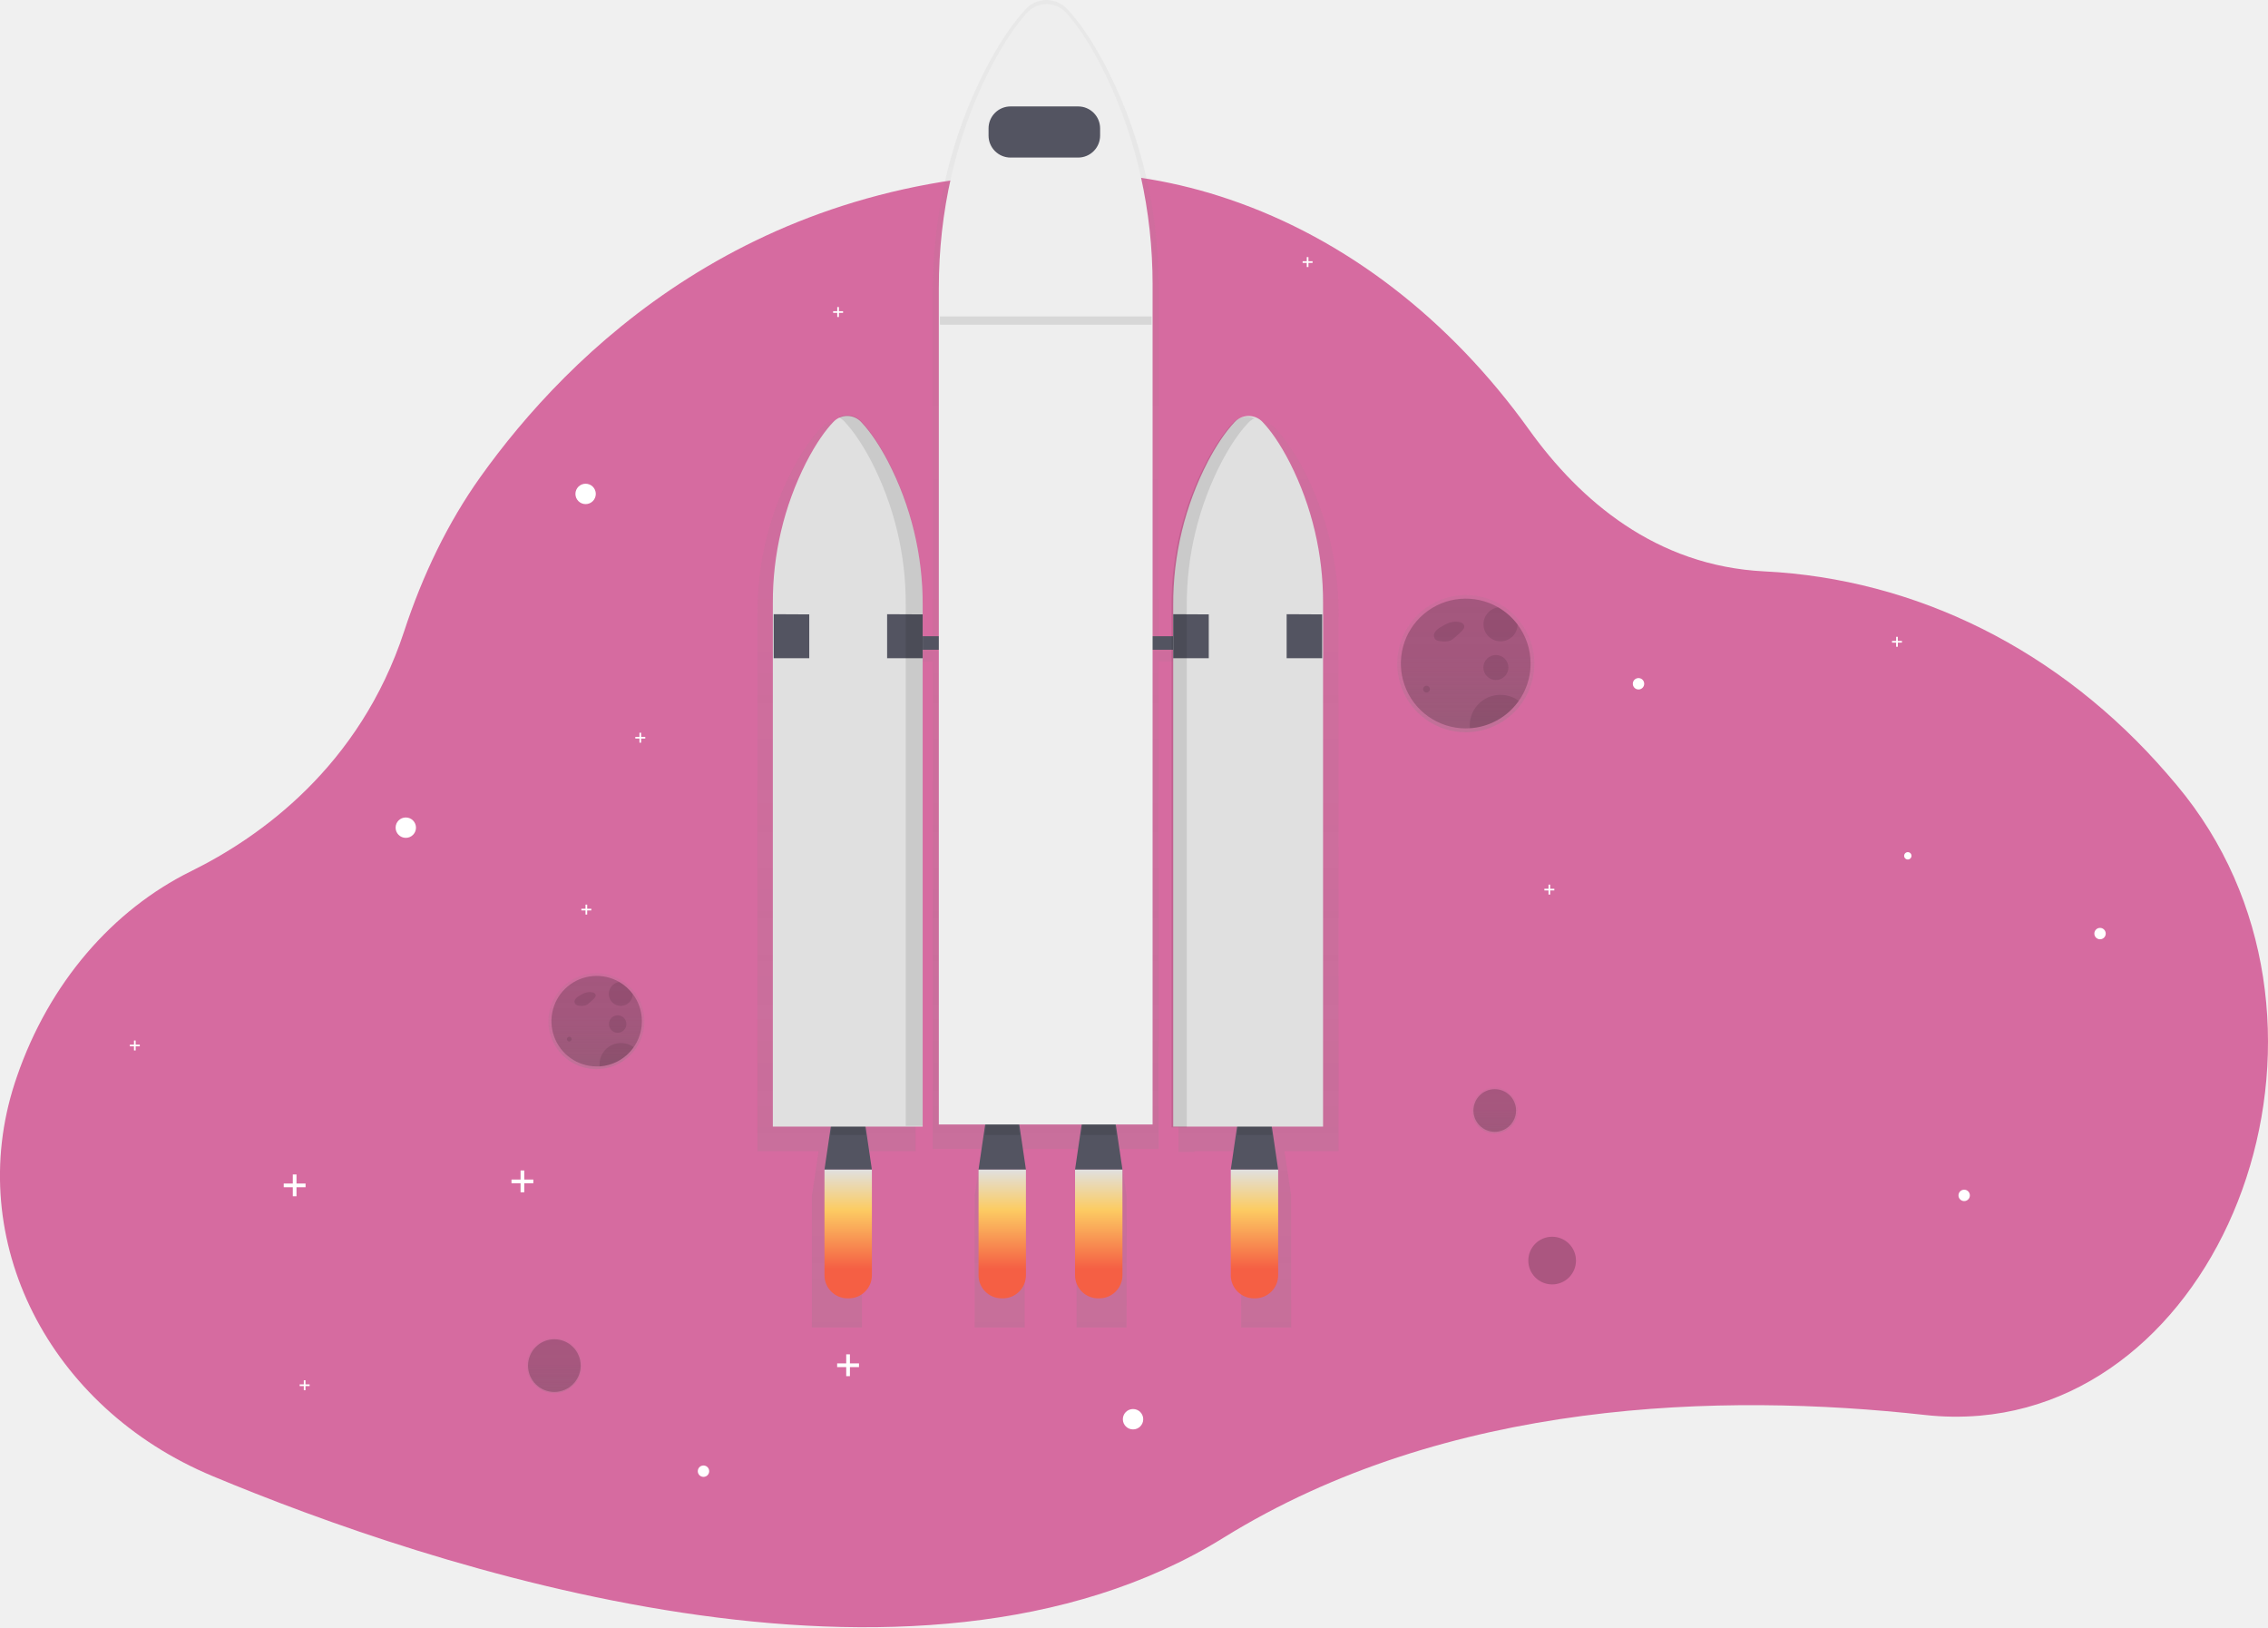
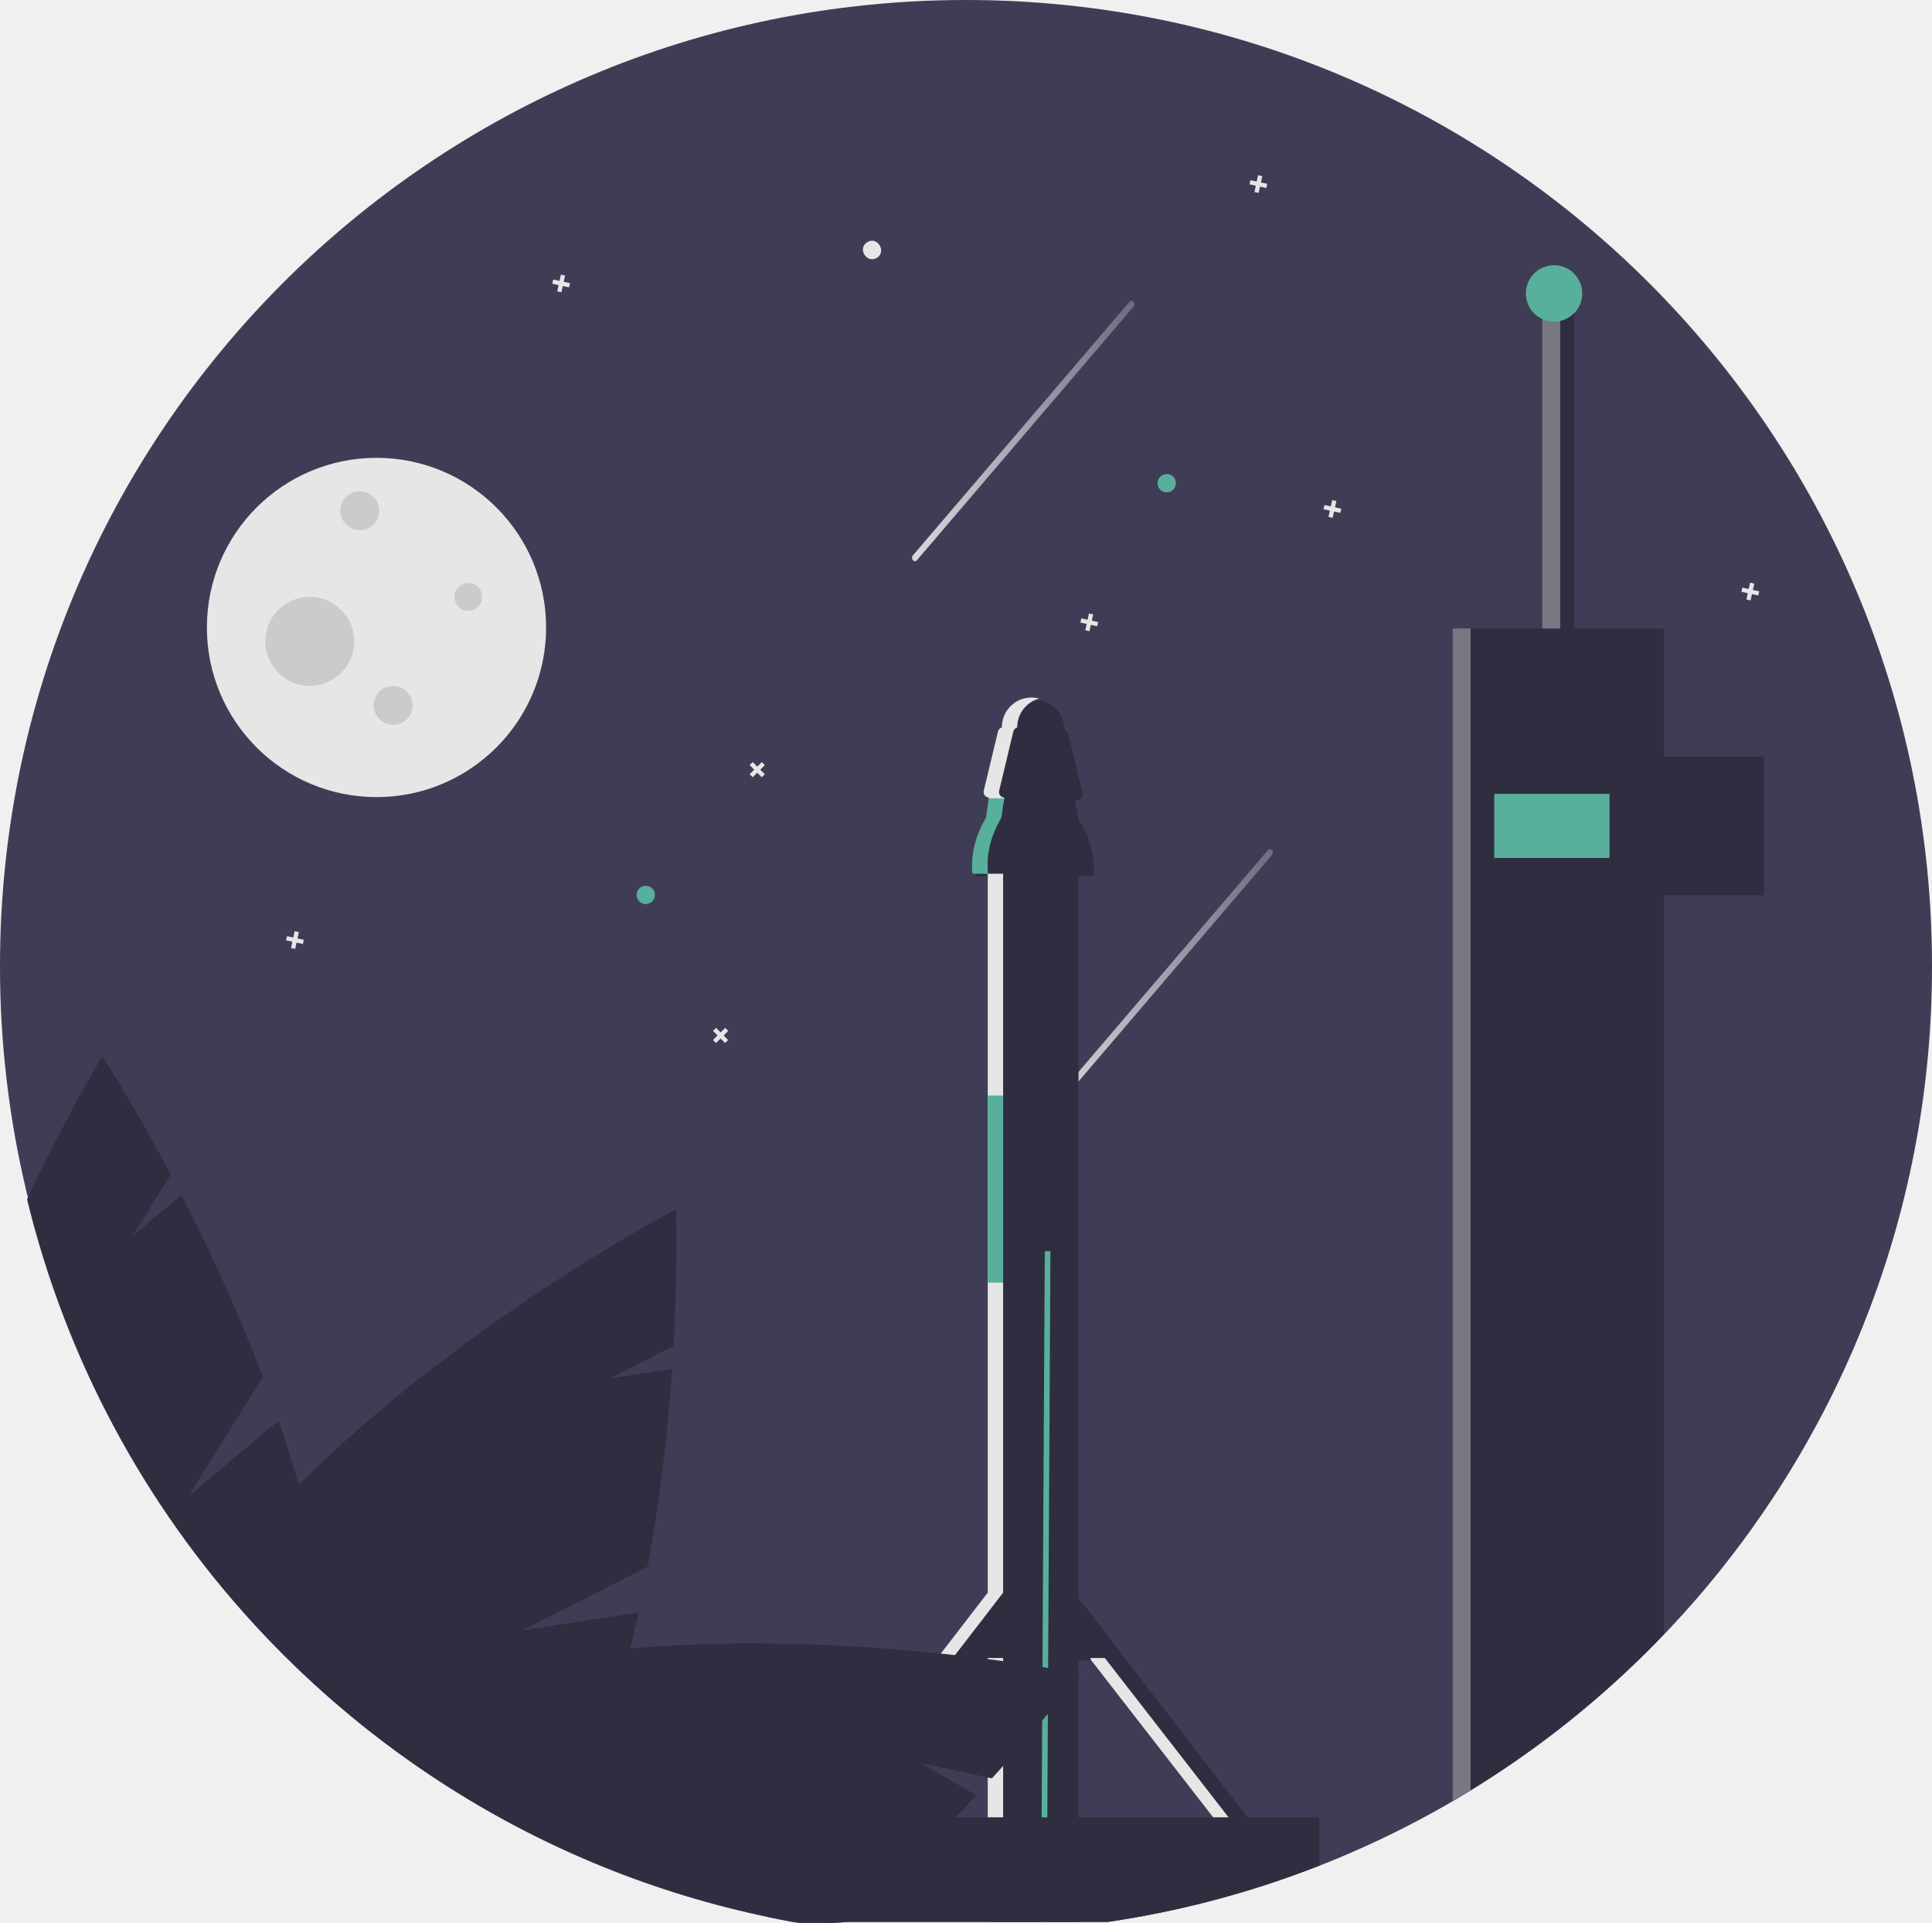
- <svg xmlns="http://www.w3.org/2000/svg" xmlns:xlink="http://www.w3.org/1999/xlink" id="f1a3512c-954b-43cd-b4a7-b2a657bfa049" data-name="Layer 1" width="1135.18" height="814.22" viewBox="0 0 1135.18 814.22">
+ <svg xmlns="http://www.w3.org/2000/svg" xmlns:xlink="http://www.w3.org/1999/xlink" id="f795efda-d52b-464f-8ed0-c83c27181fc6" data-name="Layer 1" width="754" height="750.36" viewBox="0 0 754 750.36">
  <defs>
-     <linearGradient id="a846f69c-c3f1-49f3-adee-5a4e8443ee4e" x1="277.46" y1="697.11" x2="277.46" y2="669.52" gradientUnits="userSpaceOnUse">
-       <stop offset="0" stop-color="gray" stop-opacity="0.25" />
-       <stop offset="0.54" stop-color="gray" stop-opacity="0.12" />
-       <stop offset="1" stop-color="gray" stop-opacity="0.1" />
+     <linearGradient id="b13d5aa8-7d59-4aa5-8b0c-a1087af90b05" x1="632.931" y1="457.002" x2="719.741" y2="457.002" gradientUnits="userSpaceOnUse">
+       <stop offset="0" stop-color="#fff" />
+       <stop offset="1" stop-color="#fff" stop-opacity="0.3" />
    </linearGradient>
-     <linearGradient id="b1395abd-e294-4466-9af9-40f9f1f4ad0f" x1="748.15" y1="567.16" x2="748.15" y2="544.13" xlink:href="#a846f69c-c3f1-49f3-adee-5a4e8443ee4e" />
-     <linearGradient id="a8b11853-451e-4181-8600-fa718044326b" x1="556.93" y1="707.16" x2="556.93" y2="42.89" xlink:href="#a846f69c-c3f1-49f3-adee-5a4e8443ee4e" />
-     <linearGradient id="f1ea05b4-3102-498a-ab85-05d222a08540" x1="456.95" y1="628.14" x2="456.95" y2="692.54" gradientUnits="userSpaceOnUse">
-       <stop offset="0" stop-color="#e0e0e0" />
-       <stop offset="0.31" stop-color="#fccc63" />
-       <stop offset="0.77" stop-color="#f55f44" />
-     </linearGradient>
-     <linearGradient id="a65a9945-4cea-45de-8969-2abf9ed9c602" x1="534.05" y1="628.14" x2="534.05" y2="692.54" xlink:href="#f1ea05b4-3102-498a-ab85-05d222a08540" />
-     <linearGradient id="e83da883-60d3-4fc8-a1fc-2d21e84cc652" x1="582.35" y1="628.14" x2="582.35" y2="692.54" xlink:href="#f1ea05b4-3102-498a-ab85-05d222a08540" />
-     <linearGradient id="e7319a41-e0d4-4be9-9de6-9ff87ed2cc66" x1="660.3" y1="628.14" x2="660.3" y2="692.54" xlink:href="#f1ea05b4-3102-498a-ab85-05d222a08540" />
-     <linearGradient id="a8b1f8cd-6e4b-4699-9cd1-501c51b12a87" x1="766.05" y1="409.23" x2="766.05" y2="340.57" xlink:href="#a846f69c-c3f1-49f3-adee-5a4e8443ee4e" />
-     <linearGradient id="ef97273a-5cfd-4109-a624-feeb24fdeadc" x1="331.05" y1="577.85" x2="331.05" y2="529.94" xlink:href="#a846f69c-c3f1-49f3-adee-5a4e8443ee4e" />
+     <linearGradient id="b216fe78-eea0-4fe3-b1f5-9d415c27bb0d" x1="578.931" y1="243.002" x2="665.741" y2="243.002" xlink:href="#b13d5aa8-7d59-4aa5-8b0c-a1087af90b05" />
  </defs>
-   <path d="M1023.41,751.25a139.92,139.92,0,0,1-27.7-.37c-101.12-11.18-238.82-8-351.07,61.55C489.4,908.6,246.11,826.27,138.79,781.48c-82-34.21-124.57-118-99-196.65.36-1.11.73-2.22,1.12-3.33C57,534.76,88.76,498.18,128.09,478.79c34.28-16.9,84.33-52.19,106.6-120,9.2-28,21.82-54.34,38.21-77.3C316.79,220,408.67,128.43,566.69,129a254.66,254.66,0,0,1,81.41,13.78c57.73,19.67,109.87,59.66,149.63,115.1,25.37,35.36,63.39,68.23,117.82,70.91,75.54,3.74,147.63,38.91,201.71,101.5,1.56,1.8,3.1,3.61,4.64,5.44C1218.19,550.44,1151.31,740.07,1023.41,751.25Z" transform="translate(-32.41 -42.89)" fill="#d66ba0" />
-   <g opacity="0.7">
-     <circle cx="277.46" cy="683.31" r="13.8" fill="url(#a846f69c-c3f1-49f3-adee-5a4e8443ee4e)" />
+   <path d="M977,451.82A376.647,376.647,0,0,1,655.41,824.77H553.3c-.16.14-5.82.41-5.82.41-.95-.13-1.91-.27-2.86-.41q-10.905-1.605-21.61-3.83a372.653,372.653,0,0,1-81.03-26.75c-.27-.12-.53-.25-.8-.37a371.023,371.023,0,0,1-41.87-22.81c-.34-.21-.67-.42-1-.63-.57-.36-1.13-.71-1.69-1.08-.18-.11-.36-.22-.54-.34A376.057,376.057,0,0,1,361.41,743.72c-.54-.43-1.08-.88-1.62-1.32q-3.255-2.7-6.45-5.46c-.02-.01-.03-.03-.05-.04A380.652,380.652,0,0,1,322.32,706.82c-.03-.04-.07-.07-.1-.11a376.239,376.239,0,0,1-88.33-164.6c-.12-.44-.22-.87-.33-1.31A378.139,378.139,0,0,1,223,451.82c0-208.21,168.79-377,377-377S977,243.61,977,451.82Z" transform="translate(-223 -74.82001)" fill="#3f3d56" />
+   <path d="M634.853,507.436,667.824,468.838l32.971-38.599L719.407,408.45c1.03-1.206-.559-3.086-1.589-1.881l-32.971,38.599-32.971,38.599-18.612,21.79c-1.03,1.206.559,3.086,1.589,1.881Z" transform="translate(-223 -74.82001)" opacity="0.8" fill="url(#b13d5aa8-7d59-4aa5-8b0c-a1087af90b05)" />
+   <rect x="386.81" y="336.41" width="34.1" height="413.54" fill="#2f2e41" />
+   <polygon points="409.95 488.23 409.88 500.61 409.05 650.87 408.95 668.78 408.73 709.14 408.51 749.95 406.31 749.95 406.53 709.14 406.74 671.44 406.85 650.5 407.68 500.64 407.75 488.22 409.95 488.23" fill="#58b09c" />
+   <path d="M650.031,416.73h-46.204c-.671-7.238.998-14.528,5.294-21.876l1.306-8.927h31.903l1.505,8.814C648.305,400.697,650.037,408.217,650.031,416.73Z" transform="translate(-223 -74.82001)" fill="#2f2e41" />
+   <path d="M643.318,387.027H610.396a2.2,2.2,0,0,1-2.139-2.714l5.544-23.102a2.2,2.2,0,0,1,2.139-1.687h21.833a2.2,2.2,0,0,1,2.139,1.687l5.544,23.102A2.2,2.2,0,0,1,643.318,387.027Z" transform="translate(-223 -74.82001)" fill="#2f2e41" />
+   <path d="M626.86,347.97a11.564,11.564,0,0,0-11.55,11.56v11.55h23.1V359.53A11.564,11.564,0,0,0,626.86,347.97Z" transform="translate(-223 -74.82001)" fill="#2f2e41" />
+   <polygon points="391.051 622.109 312.765 723.714 323.592 726.213 384.388 647.927 391.051 647.927 391.051 622.109" fill="#2f2e41" />
+   <polygon points="419.831 622.109 498.117 723.714 487.29 726.213 426.494 647.927 419.831 647.927 419.831 622.109" fill="#2f2e41" />
+   <path d="M872.38,320.07v392.4a378.724,378.724,0,0,1-82.45,65.08V320.07Z" transform="translate(-223 -74.82001)" fill="#2f2e41" />
+   <rect x="634.387" y="295.224" width="54.134" height="54.134" fill="#2f2e41" />
+   <rect x="601.906" y="114.5" width="12.492" height="141.581" fill="#2f2e41" />
+   <g opacity="0.4">
+     <path d="M796.93,320.07h-7V777.55q3.527-2.061,7-4.205Z" transform="translate(-223 -74.82001)" fill="#e6e6e6" />
+     <rect x="601.906" y="114.5" width="7" height="130.75" fill="#e6e6e6" />
  </g>
-   <circle cx="277.46" cy="683.31" r="13.18" opacity="0.2" />
-   <circle cx="203.11" cy="414.14" r="5.1" fill="#fff" />
-   <circle cx="567.11" cy="710.14" r="5.1" fill="#fff" />
-   <circle cx="352.11" cy="736.14" r="2.85" fill="#fff" />
-   <circle cx="983.11" cy="598.14" r="2.85" fill="#fff" />
-   <circle cx="820.11" cy="342.14" r="2.85" fill="#fff" />
-   <circle cx="1051.11" cy="467.14" r="2.85" fill="#fff" />
-   <circle cx="293.11" cy="247.14" r="5.1" fill="#fff" />
-   <polygon points="152.94 592.21 148.4 592.21 148.4 587.67 146.55 587.67 146.55 592.21 142.01 592.21 142.01 594.06 146.55 594.06 146.55 598.59 148.4 598.59 148.4 594.06 152.94 594.06 152.94 592.21" fill="#fff" />
-   <polygon points="266.94 590.21 262.4 590.21 262.4 585.67 260.55 585.67 260.55 590.21 256.01 590.21 256.01 592.06 260.55 592.06 260.55 596.59 262.4 596.59 262.4 592.06 266.94 592.06 266.94 590.21" fill="#fff" />
-   <polygon points="429.94 682.21 425.4 682.21 425.4 677.67 423.55 677.67 423.55 682.21 419.01 682.21 419.01 684.06 423.55 684.06 423.55 688.59 425.4 688.59 425.4 684.06 429.94 684.06 429.94 682.21" fill="#fff" />
-   <polygon points="656.97 130.71 654.9 130.71 654.9 128.64 654.06 128.64 654.06 130.71 651.99 130.71 651.99 131.55 654.06 131.55 654.06 133.62 654.9 133.62 654.9 131.55 656.97 131.55 656.97 130.71" fill="#fff" />
-   <polygon points="951.97 320.71 949.9 320.71 949.9 318.64 949.06 318.64 949.06 320.71 946.99 320.71 946.99 321.55 949.06 321.55 949.06 323.62 949.9 323.62 949.9 321.55 951.97 321.55 951.97 320.71" fill="#fff" />
-   <polygon points="777.97 444.71 775.9 444.71 775.9 442.64 775.06 442.64 775.06 444.71 772.99 444.71 772.99 445.55 775.06 445.55 775.06 447.62 775.9 447.62 775.9 445.55 777.97 445.55 777.97 444.71" fill="#fff" />
-   <polygon points="69.97 522.71 67.9 522.71 67.9 520.64 67.06 520.64 67.06 522.71 64.99 522.71 64.99 523.55 67.06 523.55 67.06 525.62 67.9 525.62 67.9 523.55 69.97 523.55 69.97 522.71" fill="#fff" />
-   <polygon points="154.97 692.71 152.9 692.71 152.9 690.64 152.06 690.64 152.06 692.71 149.99 692.71 149.99 693.55 152.06 693.55 152.06 695.62 152.9 695.62 152.9 693.55 154.97 693.55 154.97 692.71" fill="#fff" />
-   <polygon points="421.97 155.71 419.9 155.71 419.9 153.64 419.06 153.64 419.06 155.71 416.99 155.71 416.99 156.55 419.06 156.55 419.06 158.62 419.9 158.62 419.9 156.55 421.97 156.55 421.97 155.71" fill="#fff" />
-   <polygon points="295.97 454.71 293.9 454.71 293.9 452.64 293.06 452.64 293.06 454.71 290.99 454.71 290.99 455.55 293.06 455.55 293.06 457.62 293.9 457.62 293.9 455.55 295.97 455.55 295.97 454.71" fill="#fff" />
-   <polygon points="322.97 368.71 320.9 368.71 320.9 366.64 320.06 366.64 320.06 368.71 317.99 368.71 317.99 369.55 320.06 369.55 320.06 371.62 320.9 371.62 320.9 369.55 322.97 369.55 322.97 368.71" fill="#fff" />
-   <g opacity="0.7">
-     <circle cx="748.15" cy="555.65" r="11.52" fill="url(#b1395abd-e294-4466-9af9-40f9f1f4ad0f)" />
-   </g>
-   <circle cx="748.15" cy="555.65" r="10.67" opacity="0.2" />
-   <circle cx="776.88" cy="630.76" r="11.93" opacity="0.2" />
-   <g opacity="0.7">
-     <path d="M702.38,349.92a154.77,154.77,0,0,0-17.5-72c-5.49-10.44-10.5-16.92-14.36-20.91a10.25,10.25,0,0,0-11.74-2.26,10.64,10.64,0,0,0-4.11,2.65c-5.21,5.4-9.92,12.54-14,20.13a155.43,155.43,0,0,0-18.37,74v15.48h-9.93V187c0-37.72-8.44-74.93-25-107.93-7.84-15.64-15-25.36-20.49-31.33a14.2,14.2,0,0,0-21.35,0c-7.44,8.09-14.16,18.79-20,30.16-17.39,33.72-26.22,72-26.22,110.82V366.94h-8.58V350.71a155.39,155.39,0,0,0-18.37-73.95c-4.11-7.59-8.82-14.73-14-20.13a10.27,10.27,0,0,0-12-2.18l.36.19a10.76,10.76,0,0,0-3.35,2.34c-3.85,4-8.86,10.47-14.35,20.91a154.77,154.77,0,0,0-17.5,72v269h30.64L438.78,641v66.13h25.06V641l-3.35-22.12h30.2v-245h8.58V617.82h24.47L520.23,641v66.13h25.06V641l-3.51-23.21h33L571.25,641v66.13h25.06V641l-3.51-23.21h19.54V373.91h9.93V619.28h8.05v-.37h26.62L653.6,641v66.13h25.06V641l-3.35-22.12h27.07Z" transform="translate(-32.41 -42.89)" fill="url(#a8b11853-451e-4181-8600-fa718044326b)" />
-   </g>
-   <polygon points="436.4 585.25 412.67 585.25 416.91 556.44 432.16 556.44 436.4 585.25" fill="#535461" />
-   <g opacity="0.1">
-     <polygon points="415.73 567.88 433.34 567.88 432.16 559.83 416.91 559.83 415.73 567.88" />
-   </g>
-   <polygon points="639.75 585.25 616.03 585.25 620.26 556.44 635.52 556.44 639.75 585.25" fill="#535461" />
-   <g opacity="0.1">
-     <polygon points="619.08 567.88 636.7 567.88 635.52 559.83 620.26 559.83 619.08 567.88" />
-   </g>
-   <polygon points="513.5 585.25 489.78 585.25 494.01 556.44 509.27 556.44 513.5 585.25" fill="#535461" />
-   <g opacity="0.1">
-     <polygon points="492.83 567.88 510.45 567.88 509.27 559.83 494.01 559.83 492.83 567.88" />
-   </g>
-   <polygon points="561.8 585.25 538.08 585.25 542.31 556.44 557.56 556.44 561.8 585.25" fill="#535461" />
-   <g opacity="0.1">
-     <polygon points="541.13 567.88 558.75 567.88 557.56 559.83 542.31 559.83 541.13 567.88" />
-   </g>
-   <rect x="436.4" y="318.35" width="169.46" height="6.78" fill="#535461" />
-   <path d="M664.46,254.16a9.55,9.55,0,0,0-14.16,0c-4.93,5.26-9.39,12.21-13.28,19.6a154.77,154.77,0,0,0-17.39,72V606.6h75V344.66a154.22,154.22,0,0,0-16.57-70.14C672.85,264.36,668.11,258,664.46,254.16Z" transform="translate(-32.41 -42.89)" fill="#e0e0e0" />
-   <path d="M449.39,254.16a9.55,9.55,0,0,1,14.16,0c4.94,5.26,9.39,12.21,13.29,19.6a154.89,154.89,0,0,1,17.39,72V606.6h-75V344.66a154.22,154.22,0,0,1,16.57-70.14C441,264.36,445.74,258,449.39,254.16Z" transform="translate(-32.41 -42.89)" fill="#e0e0e0" />
-   <polygon points="387.25 307.33 405.05 307.42 405.05 329.36 387.25 329.36 387.25 307.33" fill="#535461" />
-   <polygon points="444.02 307.33 461.82 307.42 461.82 329.36 444.02 329.36 444.02 307.33" fill="#535461" />
-   <polygon points="587.22 307.33 605.01 307.42 605.01 329.36 587.22 329.36 587.22 307.33" fill="#535461" />
-   <polygon points="643.99 307.33 661.78 307.42 661.78 329.36 643.99 329.36 643.99 307.33" fill="#535461" />
-   <g opacity="0.1">
-     <path d="M476.84,273.42c-3.9-7.39-8.35-14.34-13.29-19.6a9.51,9.51,0,0,0-11.33-2.13,10.11,10.11,0,0,1,2.86,2.13c4.93,5.26,9.39,12.21,13.28,19.6a154.75,154.75,0,0,1,17.39,72V606.24h8.48V345.43A154.88,154.88,0,0,0,476.84,273.42Z" transform="translate(-32.41 -42.89)" />
-   </g>
-   <g opacity="0.1">
-     <path d="M643.8,274.14c3.89-7.39,8.35-14.34,13.28-19.6a9.92,9.92,0,0,1,3.28-2.34,9.54,9.54,0,0,0-10.9,2.34c-4.94,5.26-9.4,12.21-13.29,19.6a154.89,154.89,0,0,0-17.39,72V607h7.63V346.16A154.77,154.77,0,0,1,643.8,274.14Z" transform="translate(-32.41 -42.89)" />
-   </g>
-   <path d="M457.27,692.54h-.65A11.54,11.54,0,0,1,445.08,681V628.14h23.73V681A11.54,11.54,0,0,1,457.27,692.54Z" transform="translate(-32.41 -42.89)" fill="url(#f1ea05b4-3102-498a-ab85-05d222a08540)" />
-   <path d="M534.38,692.54h-.66A11.54,11.54,0,0,1,522.19,681V628.14h23.72V681A11.54,11.54,0,0,1,534.38,692.54Z" transform="translate(-32.41 -42.89)" fill="url(#a65a9945-4cea-45de-8969-2abf9ed9c602)" />
-   <path d="M582.67,692.54H582A11.54,11.54,0,0,1,570.49,681V628.14h23.72V681A11.54,11.54,0,0,1,582.67,692.54Z" transform="translate(-32.41 -42.89)" fill="url(#e83da883-60d3-4fc8-a1fc-2d21e84cc652)" />
-   <path d="M660.63,692.54H660A11.54,11.54,0,0,1,648.44,681V628.14h23.72V681A11.54,11.54,0,0,1,660.63,692.54Z" transform="translate(-32.41 -42.89)" fill="url(#e7319a41-e0d4-4be9-9de6-9ff87ed2cc66)" />
-   <path d="M566.34,49.64a13.2,13.2,0,0,0-20.21,0c-7,7.88-13.4,18.29-19,29.37-16.46,32.84-24.82,70.12-24.82,107.92V605.54h107V185.25c0-36.73-8-73-23.64-105.1C578.32,64.92,571.55,55.45,566.34,49.64Z" transform="translate(-32.41 -42.89)" fill="#eee" />
-   <rect x="494.79" y="53.25" width="55.84" height="25.59" rx="11" fill="#535461" />
-   <g opacity="0.1">
-     <rect x="470.48" y="158.35" width="105.91" height="4.11" />
-   </g>
-   <path d="M793.45,354.22h0a34.62,34.62,0,0,0-10.22-9h0a34.33,34.33,0,1,0-17.17,64.07c.73,0,1.46,0,2.17-.08a34.32,34.32,0,0,0,25.23-54.93Z" transform="translate(-32.41 -42.89)" fill="url(#a8b1f8cd-6e4b-4699-9cd1-501c51b12a87)" />
-   <path d="M798.5,374.9a32.45,32.45,0,0,1-30.4,32.38c-.67,0-1.36.07-2.05.07a32.46,32.46,0,1,1,16.23-60.56h0a32.59,32.59,0,0,1,9.66,8.56h0A32.3,32.3,0,0,1,798.5,374.9Z" transform="translate(-32.41 -42.89)" opacity="0.2" />
-   <path d="M758.06,354.31a34.88,34.88,0,0,0-4.84,2.55,7.61,7.61,0,0,0-2.59,2.32,3,3,0,0,0-.06,3.31c.79,1.08,2.31,1.24,3.65,1.32a9.34,9.34,0,0,0,4.18-.42,9,9,0,0,0,2.44-1.77l2.79-2.53c1-.88,2-2.09,1.61-3.33a3,3,0,0,0-2.37-1.6,9.92,9.92,0,0,0-7,1.23" transform="translate(-32.41 -42.89)" opacity="0.1" />
-   <g opacity="0.1">
-     <circle cx="714" cy="344.82" r="1.71" />
-   </g>
-   <g opacity="0.1">
-     <circle cx="748.72" cy="334" r="6.26" />
-   </g>
-   <g opacity="0.1">
-     <path d="M792,355.35h0a8.54,8.54,0,1,1-9.67-8.56h0A32.59,32.59,0,0,1,792,355.35Z" transform="translate(-32.41 -42.89)" />
-   </g>
-   <g opacity="0.1">
-     <path d="M792.58,393.58a32.37,32.37,0,0,1-24.48,13.7c0-.45-.06-.9-.06-1.36a15.38,15.38,0,0,1,24.54-12.34Z" transform="translate(-32.41 -42.89)" />
-   </g>
-   <path d="M350.17,539.47h0a24.15,24.15,0,0,0-7.14-6.32h0a24,24,0,1,0-12,44.7c.51,0,1,0,1.52-.05a24,24,0,0,0,17.6-38.33Z" transform="translate(-32.41 -42.89)" fill="url(#ef97273a-5cfd-4109-a624-feeb24fdeadc)" />
-   <path d="M353.69,553.9a22.64,22.64,0,0,1-21.21,22.59c-.47,0-1,0-1.43,0a22.64,22.64,0,1,1,11.32-42.25h0a22.67,22.67,0,0,1,6.74,6h0A22.52,22.52,0,0,1,353.69,553.9Z" transform="translate(-32.41 -42.89)" opacity="0.2" />
-   <path d="M325.47,539.54a23.5,23.5,0,0,0-3.37,1.77,5.54,5.54,0,0,0-1.81,1.62,2.13,2.13,0,0,0,0,2.31,3.23,3.23,0,0,0,2.54.92,6.51,6.51,0,0,0,2.92-.29,6.29,6.29,0,0,0,1.71-1.24l1.94-1.76c.68-.62,1.42-1.46,1.12-2.32a2,2,0,0,0-1.65-1.12,6.87,6.87,0,0,0-4.87.86" transform="translate(-32.41 -42.89)" opacity="0.1" />
-   <g opacity="0.1">
-     <circle cx="284.93" cy="519.94" r="1.19" />
-   </g>
-   <g opacity="0.1">
-     <circle cx="309.16" cy="512.4" r="4.37" />
-   </g>
-   <g opacity="0.1">
-     <path d="M349.12,540.26h0a6,6,0,1,1-6.75-6h0A22.67,22.67,0,0,1,349.12,540.26Z" transform="translate(-32.41 -42.89)" />
-   </g>
-   <g opacity="0.1">
-     <path d="M349.56,566.93a22.59,22.59,0,0,1-17.08,9.56c0-.31,0-.63,0-1a10.73,10.73,0,0,1,17.12-8.61Z" transform="translate(-32.41 -42.89)" />
-   </g>
-   <polyline points="837.69 539.42 859.49 551.02 842.47 570.06" fill="none" />
-   <circle cx="954.9" cy="428.23" r="1.84" fill="#fff" />
+   <rect x="583.168" y="309.798" width="44.973" height="24.985" fill="#58b09c" />
+   <circle cx="146.933" cy="244.847" r="66.193" fill="#e6e6e6" />
+   <circle cx="140.423" cy="199.271" r="7.596" fill="#cbcbcb" />
+   <circle cx="153.444" cy="275.23" r="7.596" fill="#cbcbcb" />
+   <circle cx="182.742" cy="232.91" r="5.426" fill="#cbcbcb" />
+   <circle cx="120.89" cy="250.272" r="17.362" fill="#cbcbcb" />
+   <circle cx="252.015" cy="349.213" r="3.576" fill="#58b09c" />
+   <polygon points="283.012 401.093 281.227 402.866 279.454 401.081 278.264 402.263 280.037 404.048 278.252 405.821 279.434 407.011 281.219 405.238 282.992 407.023 284.182 405.841 282.409 404.056 284.194 402.283 283.012 401.093" fill="#e6e6e6" />
+   <polygon points="297.318 297.375 295.533 299.148 293.76 297.363 292.57 298.545 294.343 300.33 292.558 302.103 293.74 303.293 295.525 301.52 297.298 303.305 298.488 302.123 296.715 300.338 298.5 298.565 297.318 297.375" fill="#e6e6e6" />
+   <path d="M565.279,175.376c-3.862,2.573-7.815-3.551-3.878-6.01C565.262,166.793,569.215,172.917,565.279,175.376Z" transform="translate(-223 -74.82001)" fill="#e6e6e6" />
+   <polygon points="118.557 366.728 116.1 366.189 116.638 363.731 115 363.372 114.461 365.83 112.004 365.292 111.645 366.93 114.102 367.469 113.564 369.926 115.202 370.285 115.741 367.827 118.198 368.366 118.557 366.728" fill="#e6e6e6" />
+   <polygon points="494.557 71.728 492.1 71.189 492.638 68.731 491 68.372 490.461 70.83 488.004 70.292 487.645 71.93 490.102 72.469 489.564 74.926 491.202 75.285 491.741 72.827 494.198 73.366 494.557 71.728" fill="#e6e6e6" />
+   <polygon points="686.557 230.728 684.1 230.189 684.638 227.731 683 227.372 682.461 229.83 680.004 229.292 679.645 230.93 682.102 231.469 681.564 233.926 683.202 234.285 683.741 231.827 686.198 232.366 686.557 230.728" fill="#e6e6e6" />
+   <polygon points="222.46 110.506 220.003 109.967 220.541 107.51 218.903 107.151 218.364 109.608 215.906 109.07 215.547 110.708 218.005 111.247 217.467 113.705 219.105 114.063 219.644 111.606 222.101 112.144 222.46 110.506" fill="#e6e6e6" />
+   <circle cx="455.34" cy="188.551" r="3.576" fill="#58b09c" />
+   <polygon points="428.557 242.728 426.1 242.189 426.638 239.731 425 239.372 424.461 241.83 422.004 241.292 421.645 242.93 424.102 243.469 423.564 245.926 425.202 246.285 425.741 243.827 428.198 244.366 428.557 242.728" fill="#e6e6e6" />
+   <polygon points="523.46 198.506 521.003 197.967 521.541 195.51 519.903 195.151 519.364 197.608 516.906 197.07 516.547 198.708 519.005 199.247 518.467 201.705 520.105 202.063 520.644 199.606 523.101 200.144 523.46 198.506" fill="#e6e6e6" />
+   <path d="M580.853,293.436,613.824,254.838l32.971-38.599L665.407,194.45c1.03-1.206-.559-3.086-1.589-1.881l-32.971,38.599-32.971,38.599-18.612,21.79c-1.03,1.206.559,3.086,1.589,1.881Z" transform="translate(-223 -74.82001)" opacity="0.8" fill="url(#b216fe78-eea0-4fe3-b1f5-9d415c27bb0d)" />
+   <rect x="385.494" y="646.969" width="6" height="102.023" fill="#e6e6e6" />
+   <path d="M628.54,347.42a11.573,11.573,0,0,0-8.55,11.15v.1a2.211,2.211,0,0,0-1.51,1.58l-5.54,23.11a2.185,2.185,0,0,0,2.01,2.69l-.04.27-.15,1-2.26,7c-4.29,7.34-4.66,14.21-3.99,21.45h5.98V696.28l-78.04,101.3L542.19,798.9l-.91,1.18-10.83-2.5,78.04-101.3V415.77l-4.99-.45c-.67-7.24.71-13.66,5-21l.26-7,.15-1,.04-.27a2.185,2.185,0,0,1-2.01-2.69l5.54-23.11a2.211,2.211,0,0,1,1.51-1.58v-.1a11.564,11.564,0,0,1,11.55-11.56A11.433,11.433,0,0,1,628.54,347.42Z" transform="translate(-223 -74.82001)" fill="#e6e6e6" />
+   <polygon points="431.177 646.969 425.594 646.969 425.594 647.506 485.974 725.255 491.062 724.081 431.177 646.969" fill="#e6e6e6" />
+   <path d="M737.88,783.96v18.85a374.502,374.502,0,0,1-82.47,21.96h-123c-3.15-.57-6.29-1.18-9.4-1.83V783.96Z" transform="translate(-223 -74.82001)" fill="#2f2e41" />
+   <path d="M632.05,725.69c-.7-.12-1.44-.24-2.2-.37-4.47-.72-9.86-1.54-16.04-2.39q-.63-.09-1.29-.18c-5.1-.69-10.71-1.39-16.76-2.08-33.17-3.73-79.5-6.72-126.78-2.61,1.17-4.7,2.25-9.4,3.27-14.08l-45.28,7.01L475.83,686.14a692.681,692.681,0,0,0,9.48-77.18l-24.46,3.78,25.01-12.72c1.79-32.03.95-53.35.95-53.35S405,589.2,339.58,654.2c-2.4-8.46-5.03-16.81-7.83-25.01l-35.14,29.4,28.97-46.52A689.2,689.2,0,0,0,293.8,541.1l-18.98,15.88,14.84-23.82c-15.02-28.35-26.76-46.17-26.76-46.17s-13.39,21.94-29.34,55.81a376.303,376.303,0,0,0,88.76,166.02,380.108,380.108,0,0,0,31.02,30.12q3.195,2.76,6.45,5.46A377.473,377.473,0,0,0,396.08,770.96c.74.48,1.48.95,2.23,1.42a375.117,375.117,0,0,0,124.7,50.56c3.11.65,6.25,1.26,9.4,1.83.77.14,1.54.28,2.31.41h12.76s5.66-.27,5.82-.41c15.85-13.87,30.22-27.89,42.61-40.81,2.82-2.93,5.53-5.81,8.14-8.61l-21.38-12.47,27.44,5.88c1.26-1.39,2.5-2.76,3.7-4.1,6.16-6.88,11.5-13.11,15.93-18.4.76-.92,1.5-1.8,2.21-2.66,8.07-9.74,12.51-15.68,12.51-15.68S640,727.01,632.05,725.69Z" transform="translate(-223 -74.82001)" fill="#2f2e41" />
+   <path d="M608.49,415.77h-5.98c-.67-7.24,1-14.53,5.29-21.87l.96-6.58.15-1h6l-.15,1L613.8,393.9c-4.29,7.34-5.96,14.63-5.29,21.87h5.98" transform="translate(-223 -74.82001)" fill="#58b09c" />
+   <rect x="385.49" y="427.5" width="6" height="73" fill="#58b09c" />
+   <circle cx="606.5" cy="114.5" r="11" fill="#58b09c" />
</svg>
